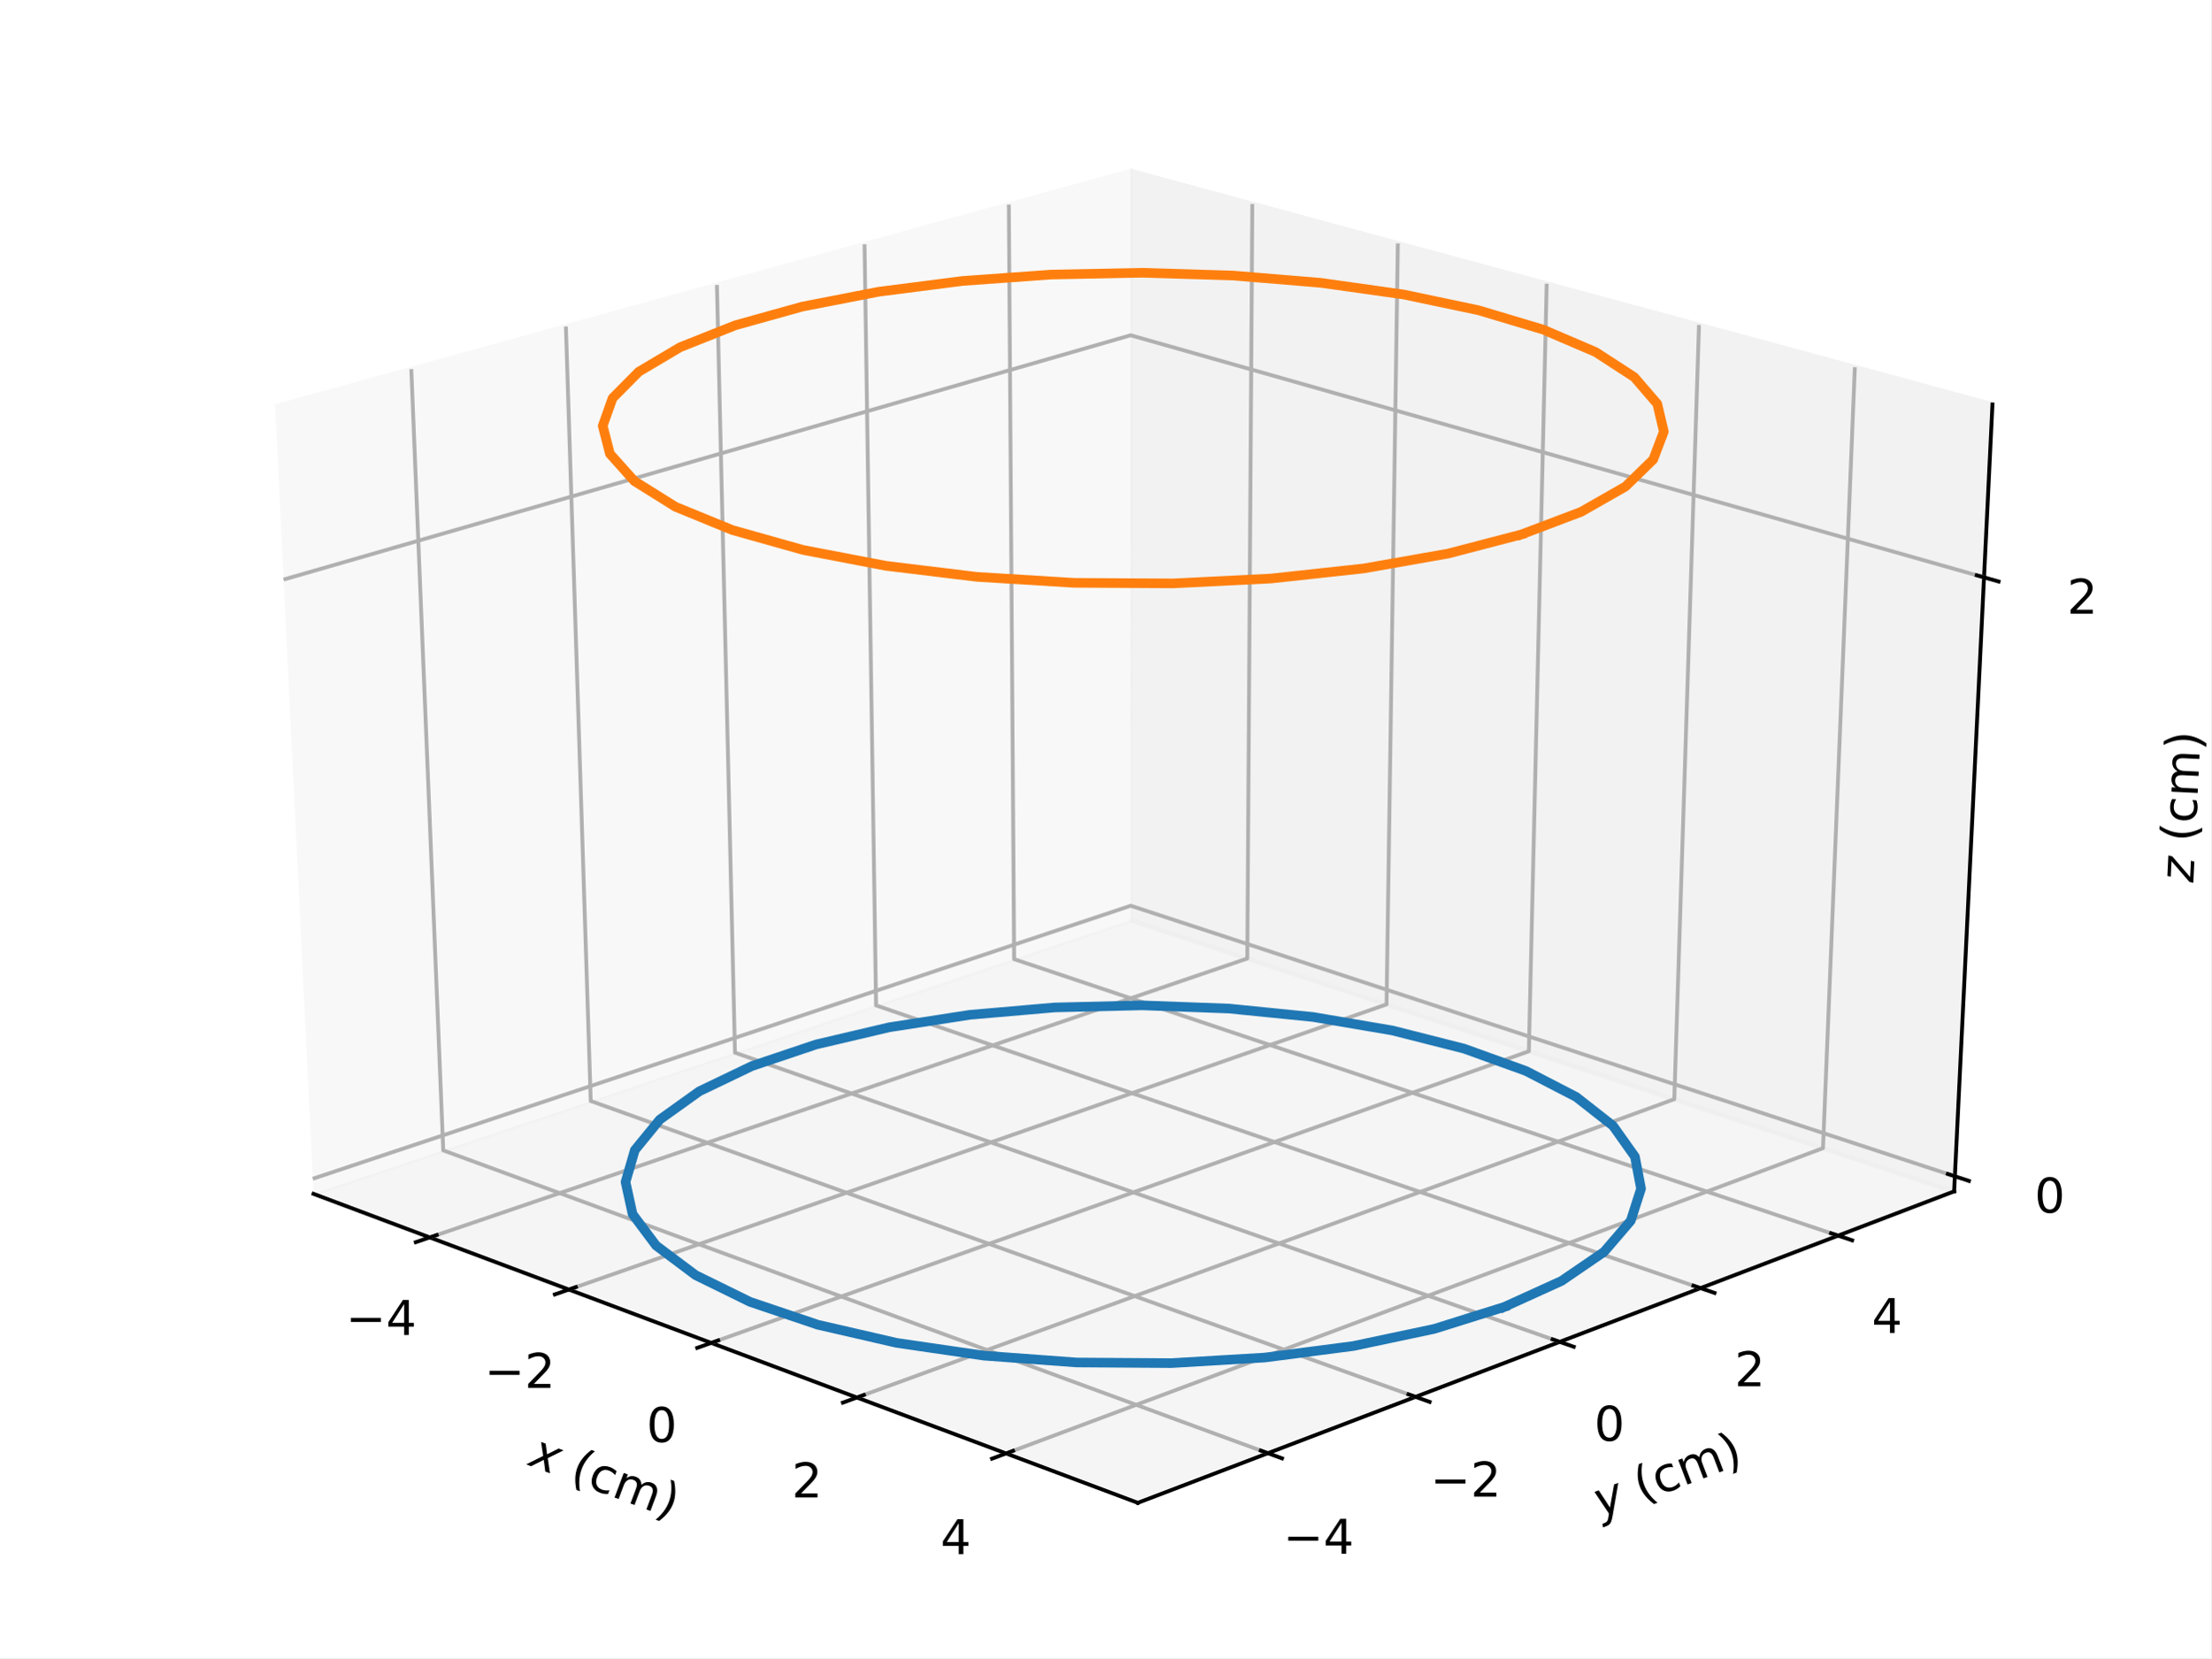
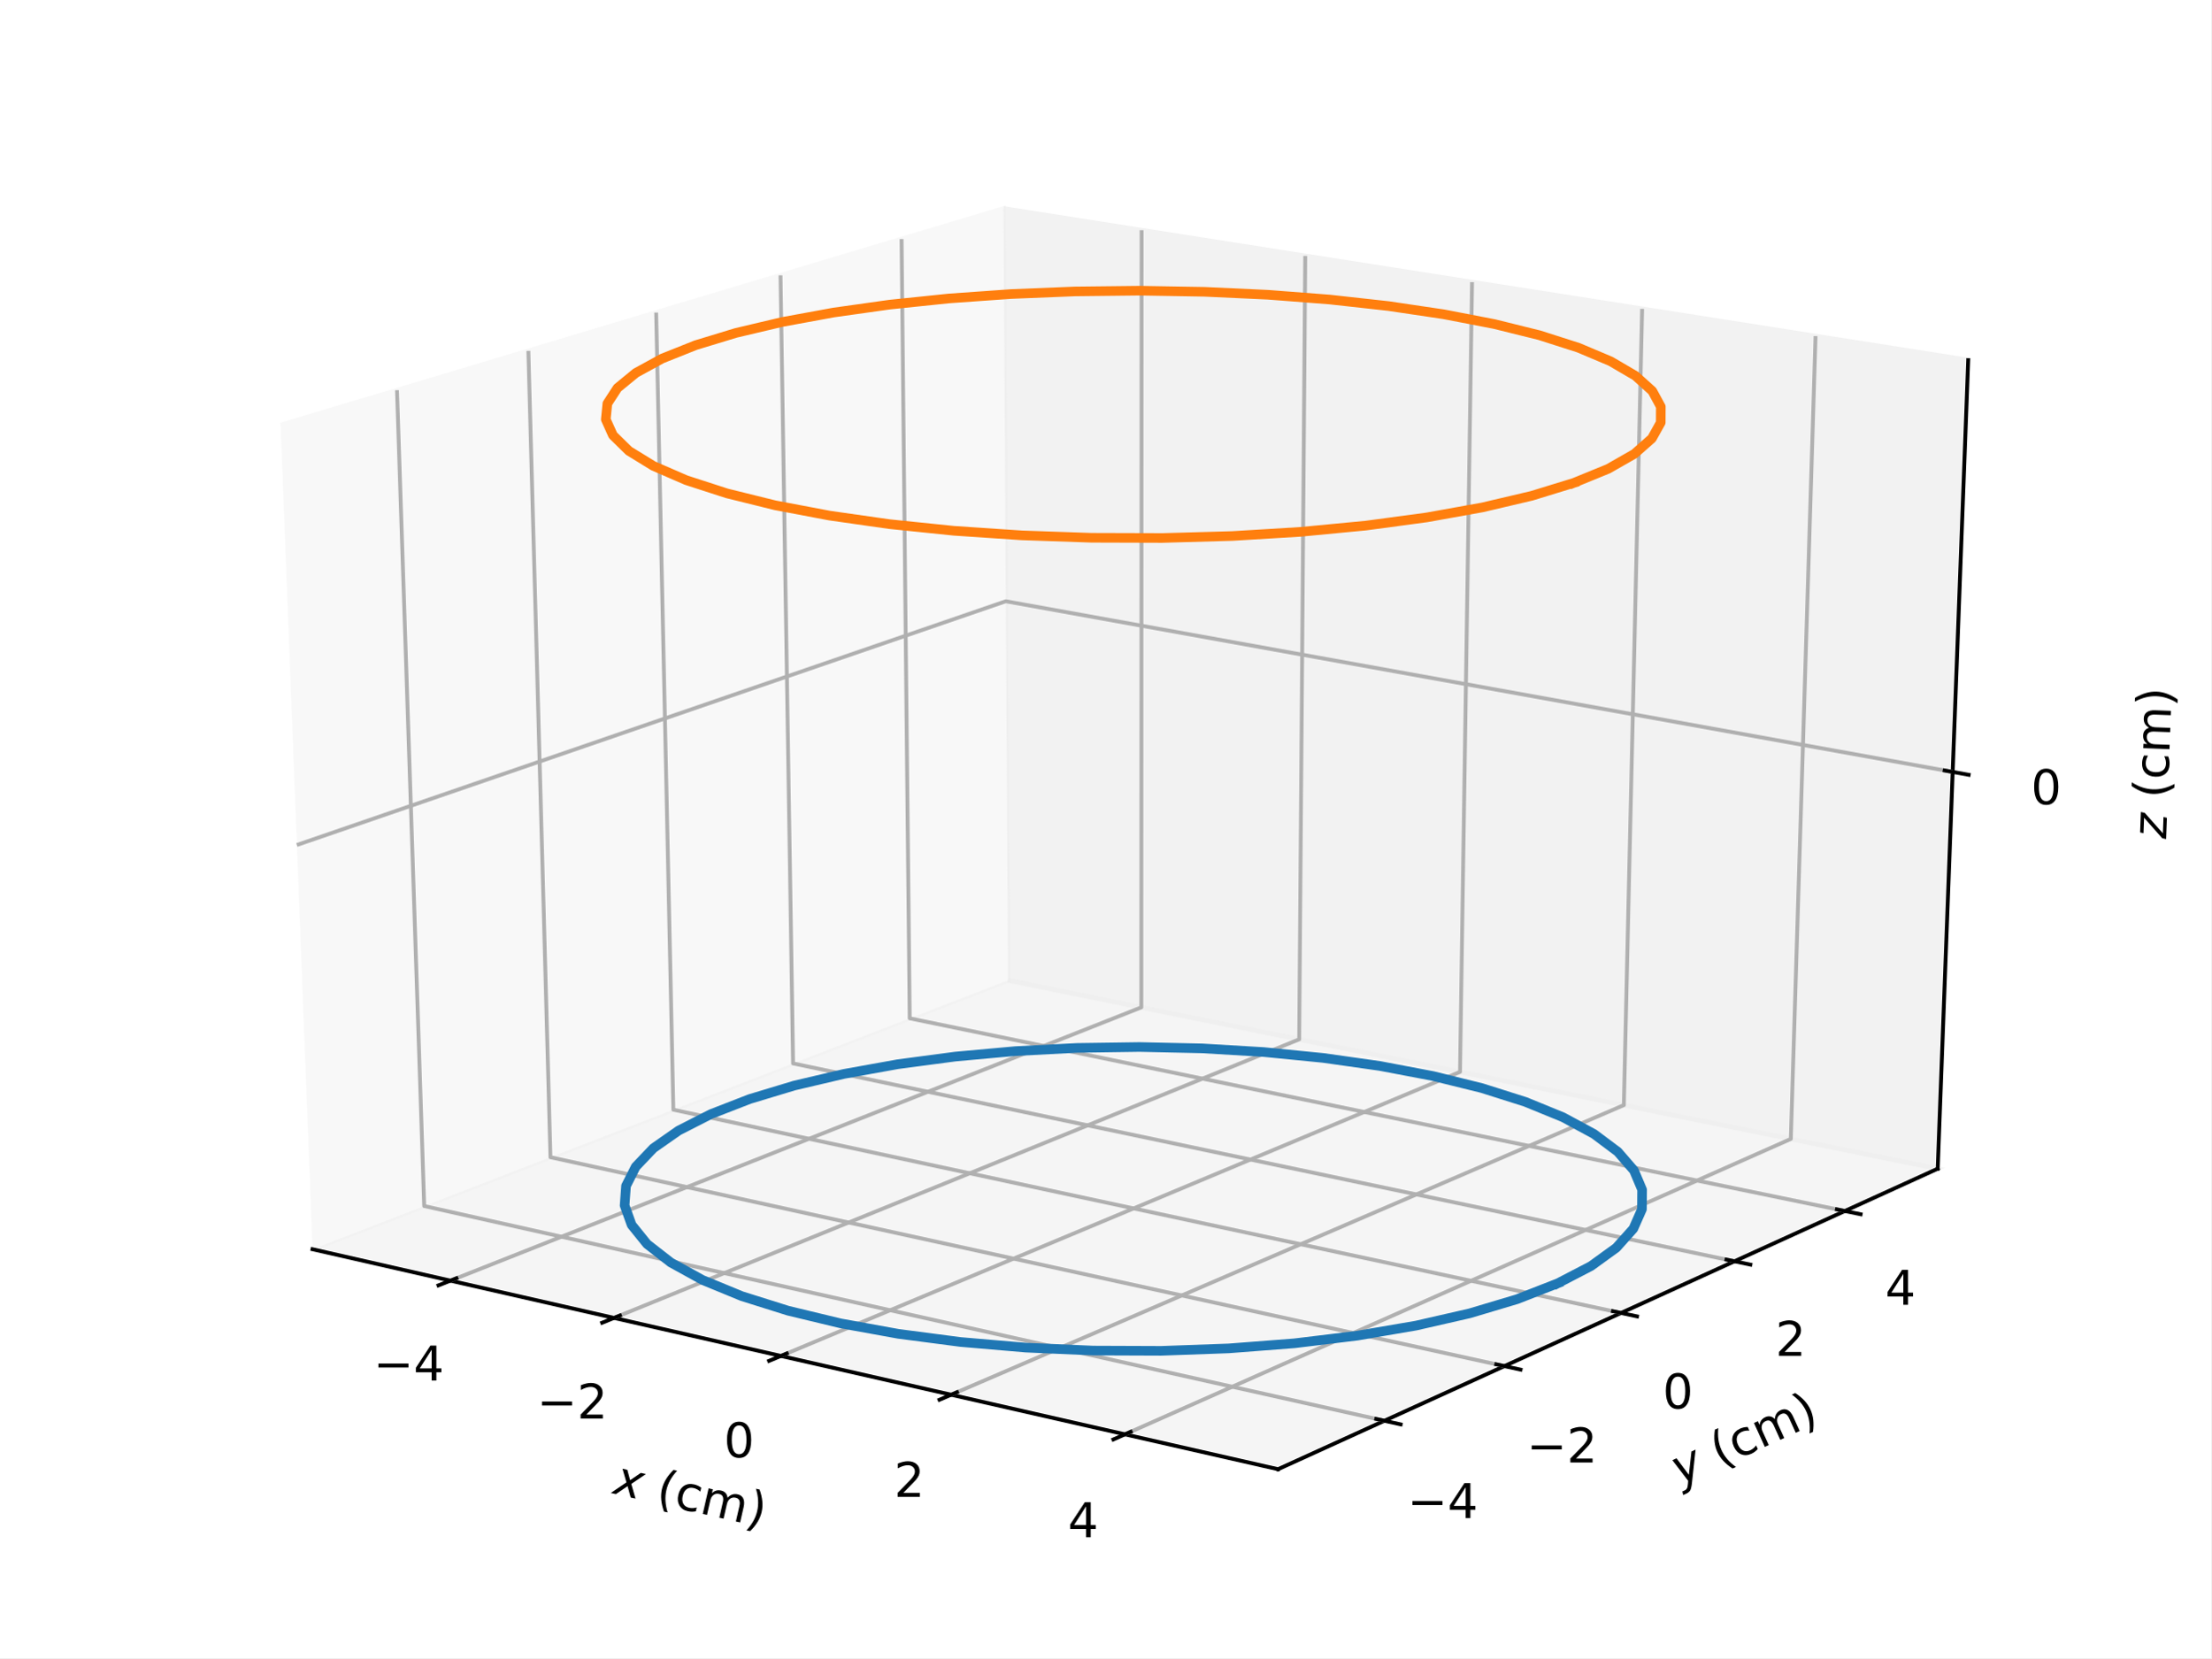
<svg xmlns="http://www.w3.org/2000/svg" xmlns:xlink="http://www.w3.org/1999/xlink" height="345.6pt" version="1.1" viewBox="0 0 460.8 345.6" width="460.8pt">
  <defs>
    <style type="text/css">
*{stroke-linecap:butt;stroke-linejoin:round;}
  </style>
  </defs>
  <g id="figure_1">
    <g id="patch_1">
      <path d="M 0 345.6  L 460.8 345.6  L 460.8 0  L 0 0  z " style="fill:#ffffff;" />
    </g>
    <g id="patch_2">
      <path d="M 10.8 334.8  L 450 334.8  L 450 10.8  L 10.8 10.8  z " style="fill:#ffffff;" />
    </g>
    <g id="pane3d_1">
      <g id="patch_3">
-         <path d="M 65.327 248.836  L 235.646 191.778  L 235.616 35.646  L 57.333 84.745  " style="fill:#f2f2f2;opacity:0.5;stroke:#f2f2f2;stroke-linejoin:miter;" />
+         <path d="M 65.12 260.377  L 210.069 204.332  L 209.126 43.467  L 58.471 88.594  " style="fill:#f2f2f2;opacity:0.5;stroke:#f2f2f2;stroke-linejoin:miter;" />
      </g>
    </g>
    <g id="pane3d_2">
      <g id="patch_4">
-         <path d="M 235.646 191.778  L 407.248 248.317  L 415.233 84.298  L 235.616 35.646  " style="fill:#e6e6e6;opacity:0.5;stroke:#e6e6e6;stroke-linejoin:miter;" />
+         <path d="M 210.069 204.332  L 403.824 243.593  L 410.182 75.053  L 209.126 43.467  " style="fill:#e6e6e6;opacity:0.5;stroke:#e6e6e6;stroke-linejoin:miter;" />
      </g>
    </g>
    <g id="pane3d_3">
      <g id="patch_5">
-         <path d="M 65.327 248.836  L 237.12 313.236  L 407.248 248.317  L 235.646 191.778  " style="fill:#ececec;opacity:0.5;stroke:#ececec;stroke-linejoin:miter;" />
+         <path d="M 65.12 260.377  L 266.343 306.23  L 403.824 243.593  L 210.069 204.332  " style="fill:#ececec;opacity:0.5;stroke:#ececec;stroke-linejoin:miter;" />
      </g>
    </g>
    <g id="axis3d_1">
      <g id="line2d_1">
-         <path d="M 65.327 248.836  L 237.12 313.236  " style="fill:none;stroke:#000000;stroke-linecap:square;stroke-width:0.8;" />
+         <path d="M 65.12 260.377  L 266.343 306.23  " style="fill:none;stroke:#000000;stroke-linecap:square;stroke-width:0.8;" />
      </g>
      <g id="text_1">
        <defs>
          <path d="M 60.016 54.688  L 34.906 27.875  L 50.297 0  L 39.984 0  L 28.422 21.688  L 8.297 0  L -2.594 0  L 24.312 28.812  L 10.016 54.688  L 20.312 54.688  L 30.812 34.906  L 49.125 54.688  z " id="DejaVuSans-Oblique-120" />
          <path id="DejaVuSans-32" />
          <path d="M 31 75.875  Q 24.469 64.656 21.281 53.656  Q 18.109 42.672 18.109 31.391  Q 18.109 20.125 21.312 9.062  Q 24.516 -2 31 -13.188  L 23.188 -13.188  Q 15.875 -1.703 12.234 9.375  Q 8.594 20.453 8.594 31.391  Q 8.594 42.281 12.203 53.312  Q 15.828 64.359 23.188 75.875  z " id="DejaVuSans-40" />
          <path d="M 48.781 52.594  L 48.781 44.188  Q 44.969 46.297 41.141 47.344  Q 37.312 48.391 33.406 48.391  Q 24.656 48.391 19.812 42.844  Q 14.984 37.312 14.984 27.297  Q 14.984 17.281 19.812 11.734  Q 24.656 6.203 33.406 6.203  Q 37.312 6.203 41.141 7.25  Q 44.969 8.297 48.781 10.406  L 48.781 2.094  Q 45.016 0.344 40.984 -0.531  Q 36.969 -1.422 32.422 -1.422  Q 20.062 -1.422 12.781 6.344  Q 5.516 14.109 5.516 27.297  Q 5.516 40.672 12.859 48.328  Q 20.219 56 33.016 56  Q 37.156 56 41.109 55.141  Q 45.062 54.297 48.781 52.594  z " id="DejaVuSans-99" />
          <path d="M 52 44.188  Q 55.375 50.25 60.062 53.125  Q 64.75 56 71.094 56  Q 79.641 56 84.281 50.016  Q 88.922 44.047 88.922 33.016  L 88.922 0  L 79.891 0  L 79.891 32.719  Q 79.891 40.578 77.094 44.375  Q 74.312 48.188 68.609 48.188  Q 61.625 48.188 57.562 43.547  Q 53.516 38.922 53.516 30.906  L 53.516 0  L 44.484 0  L 44.484 32.719  Q 44.484 40.625 41.703 44.406  Q 38.922 48.188 33.109 48.188  Q 26.219 48.188 22.156 43.531  Q 18.109 38.875 18.109 30.906  L 18.109 0  L 9.078 0  L 9.078 54.688  L 18.109 54.688  L 18.109 46.188  Q 21.188 51.219 25.484 53.609  Q 29.781 56 35.688 56  Q 41.656 56 45.828 52.969  Q 50 49.953 52 44.188  z " id="DejaVuSans-109" />
          <path d="M 8.016 75.875  L 15.828 75.875  Q 23.141 64.359 26.781 53.312  Q 30.422 42.281 30.422 31.391  Q 30.422 20.453 26.781 9.375  Q 23.141 -1.703 15.828 -13.188  L 8.016 -13.188  Q 14.5 -2 17.703 9.062  Q 20.906 20.125 20.906 31.391  Q 20.906 42.672 17.703 53.656  Q 14.5 64.656 8.016 75.875  z " id="DejaVuSans-41" />
        </defs>
-         <g transform="translate(109.8947 305.327)rotate(-339.4504)scale(0.1 -0.1)">
+         <g transform="translate(127.5336 311.2517)rotate(-347.1633)scale(0.1 -0.1)">
          <use transform="translate(0 0.125)" xlink:href="#DejaVuSans-Oblique-120" />
          <use transform="translate(59.17969 0.125)" xlink:href="#DejaVuSans-32" />
          <use transform="translate(90.9668 0.125)" xlink:href="#DejaVuSans-40" />
          <use transform="translate(129.9805 0.125)" xlink:href="#DejaVuSans-99" />
          <use transform="translate(184.9609 0.125)" xlink:href="#DejaVuSans-109" />
          <use transform="translate(282.373 0.125)" xlink:href="#DejaVuSans-41" />
        </g>
      </g>
      <g id="Line3DCollection_1">
-         <path d="M 89.559 257.92  L 259.939 199.782  L 260.982 42.517  " style="fill:none;stroke:#b0b0b0;stroke-width:0.8;" />
-         <path d="M 118.548 268.787  L 288.962 209.344  L 291.313 50.733  " style="fill:none;stroke:#b0b0b0;stroke-width:0.8;" />
-         <path d="M 148.211 279.907  L 318.619 219.115  L 322.337 59.136  " style="fill:none;stroke:#b0b0b0;stroke-width:0.8;" />
-         <path d="M 178.574 291.289  L 348.93 229.102  L 354.077 67.733  " style="fill:none;stroke:#b0b0b0;stroke-width:0.8;" />
-         <path d="M 209.662 302.943  L 379.917 239.312  L 386.557 76.531  " style="fill:none;stroke:#b0b0b0;stroke-width:0.8;" />
+         <path d="M 93.871 266.929  L 237.856 209.962  L 237.911 47.989  " style="fill:none;stroke:#b0b0b0;stroke-width:0.8;" />
+         <path d="M 127.96 274.696  L 270.757 216.629  L 272.015 53.347  " style="fill:none;stroke:#b0b0b0;stroke-width:0.8;" />
+         <path d="M 162.737 282.621  L 304.272 223.42  L 306.779 58.808  " style="fill:none;stroke:#b0b0b0;stroke-width:0.8;" />
+         <path d="M 198.223 290.707  L 338.419 230.339  L 342.223 64.377  " style="fill:none;stroke:#b0b0b0;stroke-width:0.8;" />
+         <path d="M 234.439 298.96  L 373.215 237.39  L 378.366 70.055  " style="fill:none;stroke:#b0b0b0;stroke-width:0.8;" />
      </g>
      <g id="xtick_1">
        <g id="line2d_2">
-           <path d="M 91.011 257.424  L 86.651 258.912  " style="fill:none;stroke:#000000;stroke-linecap:square;stroke-width:0.8;" />
+           <path d="M 95.113 266.437  L 91.382 267.913  " style="fill:none;stroke:#000000;stroke-linecap:square;stroke-width:0.8;" />
        </g>
        <g id="text_2">
          <defs>
            <path d="M 10.594 35.5  L 73.188 35.5  L 73.188 27.203  L 10.594 27.203  z " id="DejaVuSans-8722" />
            <path d="M 37.797 64.312  L 12.891 25.391  L 37.797 25.391  z M 35.203 72.906  L 47.609 72.906  L 47.609 25.391  L 58.016 25.391  L 58.016 17.188  L 47.609 17.188  L 47.609 0  L 37.797 0  L 37.797 17.188  L 4.891 17.188  L 4.891 26.703  z " id="DejaVuSans-52" />
          </defs>
-           <g transform="translate(72.05361 278.2532)scale(0.1 -0.1)">
+           <g transform="translate(77.80059 287.7504)scale(0.1 -0.1)">
            <use xlink:href="#DejaVuSans-8722" />
            <use x="83.789" xlink:href="#DejaVuSans-52" />
          </g>
        </g>
      </g>
      <g id="xtick_2">
        <g id="line2d_3">
-           <path d="M 120.001 268.28  L 115.637 269.802  " style="fill:none;stroke:#000000;stroke-linecap:square;stroke-width:0.8;" />
+           <path d="M 129.193 274.195  L 125.49 275.701  " style="fill:none;stroke:#000000;stroke-linecap:square;stroke-width:0.8;" />
        </g>
        <g id="text_3">
          <defs>
            <path d="M 19.188 8.297  L 53.609 8.297  L 53.609 0  L 7.328 0  L 7.328 8.297  Q 12.938 14.109 22.625 23.891  Q 32.328 33.688 34.812 36.531  Q 39.547 41.844 41.422 45.531  Q 43.312 49.219 43.312 52.781  Q 43.312 58.594 39.234 62.25  Q 35.156 65.922 28.609 65.922  Q 23.969 65.922 18.812 64.312  Q 13.672 62.703 7.812 59.422  L 7.812 69.391  Q 13.766 71.781 18.938 73  Q 24.125 74.219 28.422 74.219  Q 39.75 74.219 46.484 68.547  Q 53.219 62.891 53.219 53.422  Q 53.219 48.922 51.531 44.891  Q 49.859 40.875 45.406 35.406  Q 44.188 33.984 37.641 27.219  Q 31.109 20.453 19.188 8.297  z " id="DejaVuSans-50" />
          </defs>
-           <g transform="translate(100.96 289.28)scale(0.1 -0.1)">
+           <g transform="translate(111.8851 295.6694)scale(0.1 -0.1)">
            <use xlink:href="#DejaVuSans-8722" />
            <use x="83.789" xlink:href="#DejaVuSans-50" />
          </g>
        </g>
      </g>
      <g id="xtick_3">
        <g id="line2d_4">
-           <path d="M 149.666 279.388  L 145.299 280.946  " style="fill:none;stroke:#000000;stroke-linecap:square;stroke-width:0.8;" />
+           <path d="M 163.96 282.11  L 160.287 283.646  " style="fill:none;stroke:#000000;stroke-linecap:square;stroke-width:0.8;" />
        </g>
        <g id="text_4">
          <defs>
            <path d="M 31.781 66.406  Q 24.172 66.406 20.328 58.906  Q 16.5 51.422 16.5 36.375  Q 16.5 21.391 20.328 13.891  Q 24.172 6.391 31.781 6.391  Q 39.453 6.391 43.281 13.891  Q 47.125 21.391 47.125 36.375  Q 47.125 51.422 43.281 58.906  Q 39.453 66.406 31.781 66.406  z M 31.781 74.219  Q 44.047 74.219 50.516 64.516  Q 56.984 54.828 56.984 36.375  Q 56.984 17.969 50.516 8.266  Q 44.047 -1.422 31.781 -1.422  Q 19.531 -1.422 13.062 8.266  Q 6.594 17.969 6.594 36.375  Q 6.594 54.828 13.062 64.516  Q 19.531 74.219 31.781 74.219  z " id="DejaVuSans-48" />
          </defs>
-           <g transform="translate(134.7305 300.564)scale(0.1 -0.1)">
+           <g transform="translate(150.8487 303.7485)scale(0.1 -0.1)">
            <use xlink:href="#DejaVuSans-48" />
          </g>
        </g>
      </g>
      <g id="xtick_4">
        <g id="line2d_5">
-           <path d="M 180.029 290.758  L 175.66 292.353  " style="fill:none;stroke:#000000;stroke-linecap:square;stroke-width:0.8;" />
+           <path d="M 199.435 290.185  L 195.794 291.753  " style="fill:none;stroke:#000000;stroke-linecap:square;stroke-width:0.8;" />
        </g>
        <g id="text_5">
-           <g transform="translate(165.0094 312.1143)scale(0.1 -0.1)">
+           <g transform="translate(186.333 311.9928)scale(0.1 -0.1)">
            <use xlink:href="#DejaVuSans-50" />
          </g>
        </g>
      </g>
      <g id="xtick_5">
        <g id="line2d_6">
-           <path d="M 211.117 302.399  L 206.747 304.032  " style="fill:none;stroke:#000000;stroke-linecap:square;stroke-width:0.8;" />
+           <path d="M 235.64 298.427  L 232.033 300.027  " style="fill:none;stroke:#000000;stroke-linecap:square;stroke-width:0.8;" />
        </g>
        <g id="text_6">
-           <g transform="translate(196.0114 323.9406)scale(0.1 -0.1)">
+           <g transform="translate(222.5498 320.4071)scale(0.1 -0.1)">
            <use xlink:href="#DejaVuSans-52" />
          </g>
        </g>
      </g>
    </g>
    <g id="axis3d_2">
      <g id="line2d_7">
-         <path d="M 407.248 248.317  L 237.12 313.236  " style="fill:none;stroke:#000000;stroke-linecap:square;stroke-width:0.8;" />
+         <path d="M 403.824 243.593  L 266.343 306.23  " style="fill:none;stroke:#000000;stroke-linecap:square;stroke-width:0.8;" />
      </g>
      <g id="text_7">
        <defs>
          <path d="M 24.812 -5.078  Q 18.562 -15.578 14.625 -18.188  Q 10.688 -20.797 4.594 -20.797  L -2.484 -20.797  L -0.984 -13.281  L 4.203 -13.281  Q 7.953 -13.281 10.594 -11.234  Q 13.234 -9.188 16.5 -3.219  L 19.281 2  L 7.172 54.688  L 16.703 54.688  L 25.781 12.797  L 50.875 54.688  L 60.297 54.688  z " id="DejaVuSans-Oblique-121" />
        </defs>
-         <g transform="translate(333.5814 316.3457)rotate(-20.88628)scale(0.1 -0.1)">
+         <g transform="translate(350.1494 309.6326)rotate(-24.49427)scale(0.1 -0.1)">
          <use transform="translate(0 0.125)" xlink:href="#DejaVuSans-Oblique-121" />
          <use transform="translate(59.17969 0.125)" xlink:href="#DejaVuSans-32" />
          <use transform="translate(90.9668 0.125)" xlink:href="#DejaVuSans-40" />
          <use transform="translate(129.9805 0.125)" xlink:href="#DejaVuSans-99" />
          <use transform="translate(184.9609 0.125)" xlink:href="#DejaVuSans-109" />
          <use transform="translate(282.373 0.125)" xlink:href="#DejaVuSans-41" />
        </g>
      </g>
      <g id="Line3DCollection_2">
-         <path d="M 85.711 76.93  L 92.372 239.775  L 264.23 302.891  " style="fill:none;stroke:#b0b0b0;stroke-width:0.8;" />
-         <path d="M 117.93 68.057  L 123.108 229.479  L 294.997 291.151  " style="fill:none;stroke:#b0b0b0;stroke-width:0.8;" />
-         <path d="M 149.408 59.388  L 153.168 219.408  L 325.041 279.686  " style="fill:none;stroke:#b0b0b0;stroke-width:0.8;" />
-         <path d="M 180.17 50.916  L 182.573 209.557  L 354.388 268.488  " style="fill:none;stroke:#b0b0b0;stroke-width:0.8;" />
-         <path d="M 210.241 42.635  L 211.345 199.919  L 383.062 257.546  " style="fill:none;stroke:#b0b0b0;stroke-width:0.8;" />
+         <path d="M 82.73 81.328  L 88.405 251.374  L 288.509 296.131  " style="fill:none;stroke:#b0b0b0;stroke-width:0.8;" />
+         <path d="M 110.111 73.126  L 114.713 241.202  L 313.514 284.738  " style="fill:none;stroke:#b0b0b0;stroke-width:0.8;" />
+         <path d="M 136.744 65.148  L 140.327 231.298  L 337.823 273.663  " style="fill:none;stroke:#b0b0b0;stroke-width:0.8;" />
+         <path d="M 162.66 57.386  L 165.276 221.651  L 361.465 262.892  " style="fill:none;stroke:#b0b0b0;stroke-width:0.8;" />
+         <path d="M 187.886 49.829  L 189.584 212.252  L 384.467 252.412  " style="fill:none;stroke:#b0b0b0;stroke-width:0.8;" />
      </g>
      <g id="xtick_6">
        <g id="line2d_8">
-           <path d="M 262.762 302.352  L 267.171 303.971  " style="fill:none;stroke:#000000;stroke-linecap:square;stroke-width:0.8;" />
+           <path d="M 286.815 295.752  L 291.902 296.89  " style="fill:none;stroke:#000000;stroke-linecap:square;stroke-width:0.8;" />
        </g>
        <g id="text_8">
-           <g transform="translate(267.4178 323.8538)scale(0.1 -0.1)">
+           <g transform="translate(293.2916 316.4161)scale(0.1 -0.1)">
            <use xlink:href="#DejaVuSans-8722" />
            <use x="83.789" xlink:href="#DejaVuSans-52" />
          </g>
        </g>
      </g>
      <g id="xtick_7">
        <g id="line2d_9">
-           <path d="M 293.53 290.624  L 297.935 292.205  " style="fill:none;stroke:#000000;stroke-linecap:square;stroke-width:0.8;" />
+           <path d="M 311.833 284.37  L 316.882 285.476  " style="fill:none;stroke:#000000;stroke-linecap:square;stroke-width:0.8;" />
        </g>
        <g id="text_9">
-           <g transform="translate(298.0954 311.9407)scale(0.1 -0.1)">
+           <g transform="translate(318.1532 304.8315)scale(0.1 -0.1)">
            <use xlink:href="#DejaVuSans-8722" />
            <use x="83.789" xlink:href="#DejaVuSans-50" />
          </g>
        </g>
      </g>
      <g id="xtick_8">
        <g id="line2d_10">
-           <path d="M 323.575 279.172  L 327.977 280.716  " style="fill:none;stroke:#000000;stroke-linecap:square;stroke-width:0.8;" />
+           <path d="M 336.154 273.305  L 341.167 274.38  " style="fill:none;stroke:#000000;stroke-linecap:square;stroke-width:0.8;" />
        </g>
        <g id="text_10">
-           <g transform="translate(332.2421 300.3076)scale(0.1 -0.1)">
+           <g transform="translate(346.5117 293.5697)scale(0.1 -0.1)">
            <use xlink:href="#DejaVuSans-48" />
          </g>
        </g>
      </g>
      <g id="xtick_9">
        <g id="line2d_11">
-           <path d="M 352.924 267.985  L 357.321 269.494  " style="fill:none;stroke:#000000;stroke-linecap:square;stroke-width:0.8;" />
+           <path d="M 359.808 262.543  L 364.784 263.589  " style="fill:none;stroke:#000000;stroke-linecap:square;stroke-width:0.8;" />
        </g>
        <g id="text_11">
-           <g transform="translate(361.5031 288.9447)scale(0.1 -0.1)">
+           <g transform="translate(370.0161 282.6175)scale(0.1 -0.1)">
            <use xlink:href="#DejaVuSans-50" />
          </g>
        </g>
      </g>
      <g id="xtick_10">
        <g id="line2d_12">
-           <path d="M 381.6 257.055  L 385.991 258.529  " style="fill:none;stroke:#000000;stroke-linecap:square;stroke-width:0.8;" />
+           <path d="M 382.822 252.073  L 387.761 253.091  " style="fill:none;stroke:#000000;stroke-linecap:square;stroke-width:0.8;" />
        </g>
        <g id="text_12">
-           <g transform="translate(390.0922 277.8427)scale(0.1 -0.1)">
+           <g transform="translate(392.883 271.9623)scale(0.1 -0.1)">
            <use xlink:href="#DejaVuSans-52" />
          </g>
        </g>
      </g>
    </g>
    <g id="axis3d_3">
      <g id="line2d_13">
-         <path d="M 407.248 248.317  L 415.233 84.298  " style="fill:none;stroke:#000000;stroke-linecap:square;stroke-width:0.8;" />
+         <path d="M 403.824 243.593  L 410.182 75.053  " style="fill:none;stroke:#000000;stroke-linecap:square;stroke-width:0.8;" />
      </g>
      <g id="text_13">
        <defs>
          <path d="M 11.625 54.688  L 54.297 54.688  L 52.688 46.484  L 11.531 7.172  L 45.516 7.172  L 44.094 0  L -0.297 0  L 1.312 8.203  L 42.484 47.516  L 10.203 47.516  z " id="DejaVuSans-Oblique-122" />
        </defs>
-         <g transform="translate(457.1026 183.9835)rotate(-87.21301)scale(0.1 -0.1)">
+         <g transform="translate(451.4341 174.8671)rotate(-87.83971)scale(0.1 -0.1)">
          <use transform="translate(0 0.125)" xlink:href="#DejaVuSans-Oblique-122" />
          <use transform="translate(52.49023 0.125)" xlink:href="#DejaVuSans-32" />
          <use transform="translate(84.27734 0.125)" xlink:href="#DejaVuSans-40" />
          <use transform="translate(123.291 0.125)" xlink:href="#DejaVuSans-99" />
          <use transform="translate(178.2715 0.125)" xlink:href="#DejaVuSans-109" />
          <use transform="translate(275.6836 0.125)" xlink:href="#DejaVuSans-41" />
        </g>
      </g>
      <g id="Line3DCollection_3">
-         <path d="M 407.401 245.18  L 235.645 188.784  L 65.174 245.698  " style="fill:none;stroke:#b0b0b0;stroke-width:0.8;" />
-         <path d="M 413.478 120.337  L 235.622 69.877  L 59.09 120.801  " style="fill:none;stroke:#b0b0b0;stroke-width:0.8;" />
+         <path d="M 406.944 160.892  L 209.606 125.318  L 61.859 176.122  " style="fill:none;stroke:#b0b0b0;stroke-width:0.8;" />
      </g>
      <g id="xtick_11">
        <g id="line2d_14">
-           <path d="M 405.939 244.7  L 410.329 246.141  " style="fill:none;stroke:#000000;stroke-linecap:square;stroke-width:0.8;" />
+           <path d="M 405.277 160.592  L 410.281 161.494  " style="fill:none;stroke:#000000;stroke-linecap:square;stroke-width:0.8;" />
        </g>
        <g id="text_14">
-           <g transform="translate(424.0099 252.7484)scale(0.1 -0.1)">
+           <g transform="translate(423.262 167.6301)scale(0.1 -0.1)">
            <use xlink:href="#DejaVuSans-48" />
          </g>
        </g>
      </g>
-       <g id="xtick_12">
-         <g id="line2d_15">
-           <path d="M 411.961 119.907  L 416.517 121.199  " style="fill:none;stroke:#000000;stroke-linecap:square;stroke-width:0.8;" />
-         </g>
-         <g id="text_15">
-           <g transform="translate(430.7902 127.9087)scale(0.1 -0.1)">
-             <use xlink:href="#DejaVuSans-50" />
-           </g>
-         </g>
-       </g>
    </g>
    <g id="axes_1">
+       <g id="line2d_15">
+         <path clip-path="url(#p08488c26a2)" d="M 324.653 267.477  L 331.577 263.88  L 336.846 260.064  L 340.394 256.095  L 342.187 252.044  L 342.223 247.979  L 340.529 243.968  L 337.159 240.073  L 332.193 236.355  L 325.733 232.87  L 317.897 229.667  L 308.823 226.793  L 298.661 224.286  L 287.574 222.18  L 275.732 220.502  L 263.314 219.275  L 250.502 218.513  L 237.485 218.227  L 224.449 218.419  L 211.585 219.088  L 199.078 220.225  L 187.113 221.815  L 175.87 223.839  L 165.52 226.27  L 156.229 229.075  L 148.148 232.216  L 141.417 235.65  L 136.159 239.326  L 132.481 243.19  L 130.464 247.184  L 130.169 251.244  L 131.628 255.303  L 134.844 259.293  L 139.791 263.145  L 146.407 266.79  L 154.6 270.161  L 164.245 273.193  L 175.184 275.83  L 187.232 278.018  L 200.178 279.714  L 213.787 280.884  L 227.813 281.502  L 241.995 281.558  L 256.07 281.049  L 269.779 279.987  L 282.869 278.392  L 295.105 276.297  L 306.27 273.745  L 316.174 270.786  L 324.653 267.477  " style="fill:none;stroke:#1f77b4;stroke-linecap:square;stroke-width:2;" />
+       </g>
      <g id="line2d_16">
-         <path clip-path="url(#pa13a021894)" d="M 313.495 272.409  L 325.419 266.99  L 334.285 260.93  L 339.85 254.445  L 341.997 247.759  L 340.728 241.091  L 336.156 234.654  L 328.49 228.642  L 318.023 223.23  L 305.116 218.569  L 290.187 214.785  L 273.693 211.977  L 256.123 210.216  L 237.984 209.547  L 219.794 209.986  L 202.071 211.523  L 185.327 214.118  L 170.053 217.707  L 156.714 222.195  L 145.737 227.463  L 137.494 233.364  L 132.293 239.728  L 130.361 246.365  L 131.83 253.065  L 136.726 259.61  L 144.954 265.776  L 156.299 271.346  L 170.419 276.114  L 186.858 279.9  L 205.055 282.558  L 224.371 283.983  L 244.114 284.118  L 263.571 282.958  L 282.043 280.549  L 298.877 276.987  L 313.495 272.409  " style="fill:none;stroke:#1f77b4;stroke-linecap:square;stroke-width:2;" />
-       </g>
-       <g id="line2d_17">
-         <path clip-path="url(#pa13a021894)" d="M 317.058 111.396  L 329.509 106.681  L 338.751 101.411  L 344.536 95.775  L 346.745 89.967  L 345.385 84.179  L 340.576 78.595  L 332.543 73.383  L 321.593 68.693  L 308.106 64.657  L 292.518 61.381  L 275.305 58.951  L 256.975 57.427  L 238.055 56.848  L 219.082 57.228  L 200.594 58.558  L 183.121 60.804  L 167.174 63.91  L 153.239 67.797  L 141.758 72.361  L 133.124 77.476  L 127.659 82.997  L 125.606 88.756  L 127.106 94.576  L 132.19 100.263  L 140.765 105.625  L 152.608 110.471  L 167.363 114.621  L 184.554 117.919  L 203.595 120.234  L 223.812 121.476  L 244.478 121.594  L 264.843 120.583  L 284.172 118.484  L 301.779 115.382  L 317.058 111.396  " style="fill:none;stroke:#ff7f0e;stroke-linecap:square;stroke-width:2;" />
+         <path clip-path="url(#p08488c26a2)" d="M 327.99 100.643  L 335.158 97.712  L 340.605 94.601  L 344.265 91.369  L 346.103 88.07  L 346.119 84.761  L 344.342 81.497  L 340.829 78.33  L 335.665 75.307  L 328.954 72.474  L 320.823 69.872  L 311.413 67.537  L 300.88 65.502  L 289.393 63.792  L 277.127 62.43  L 264.268 61.434  L 251.003 60.816  L 237.525 60.583  L 224.03 60.74  L 210.71 61.282  L 197.759 62.205  L 185.367 63.496  L 173.718 65.139  L 162.992 67.112  L 153.357 69.391  L 144.972 71.943  L 137.983 74.733  L 132.517 77.722  L 128.684 80.865  L 126.573 84.114  L 126.245 87.418  L 127.737 90.723  L 131.052 93.973  L 136.164 97.112  L 143.013 100.083  L 151.501 102.832  L 161.5 105.306  L 172.848 107.457  L 185.351 109.242  L 198.789 110.627  L 212.92 111.581  L 227.485 112.087  L 242.213 112.132  L 256.829 111.717  L 271.063 110.849  L 284.652 109.547  L 297.351 107.838  L 308.934 105.756  L 319.203 103.342  L 327.99 100.643  " style="fill:none;stroke:#ff7f0e;stroke-linecap:square;stroke-width:2;" />
      </g>
    </g>
  </g>
  <defs>
-     <clipPath id="pa13a021894">
+     <clipPath id="p08488c26a2">
      <rect height="324" width="439.2" x="10.8" y="10.8" />
    </clipPath>
  </defs>
</svg>
